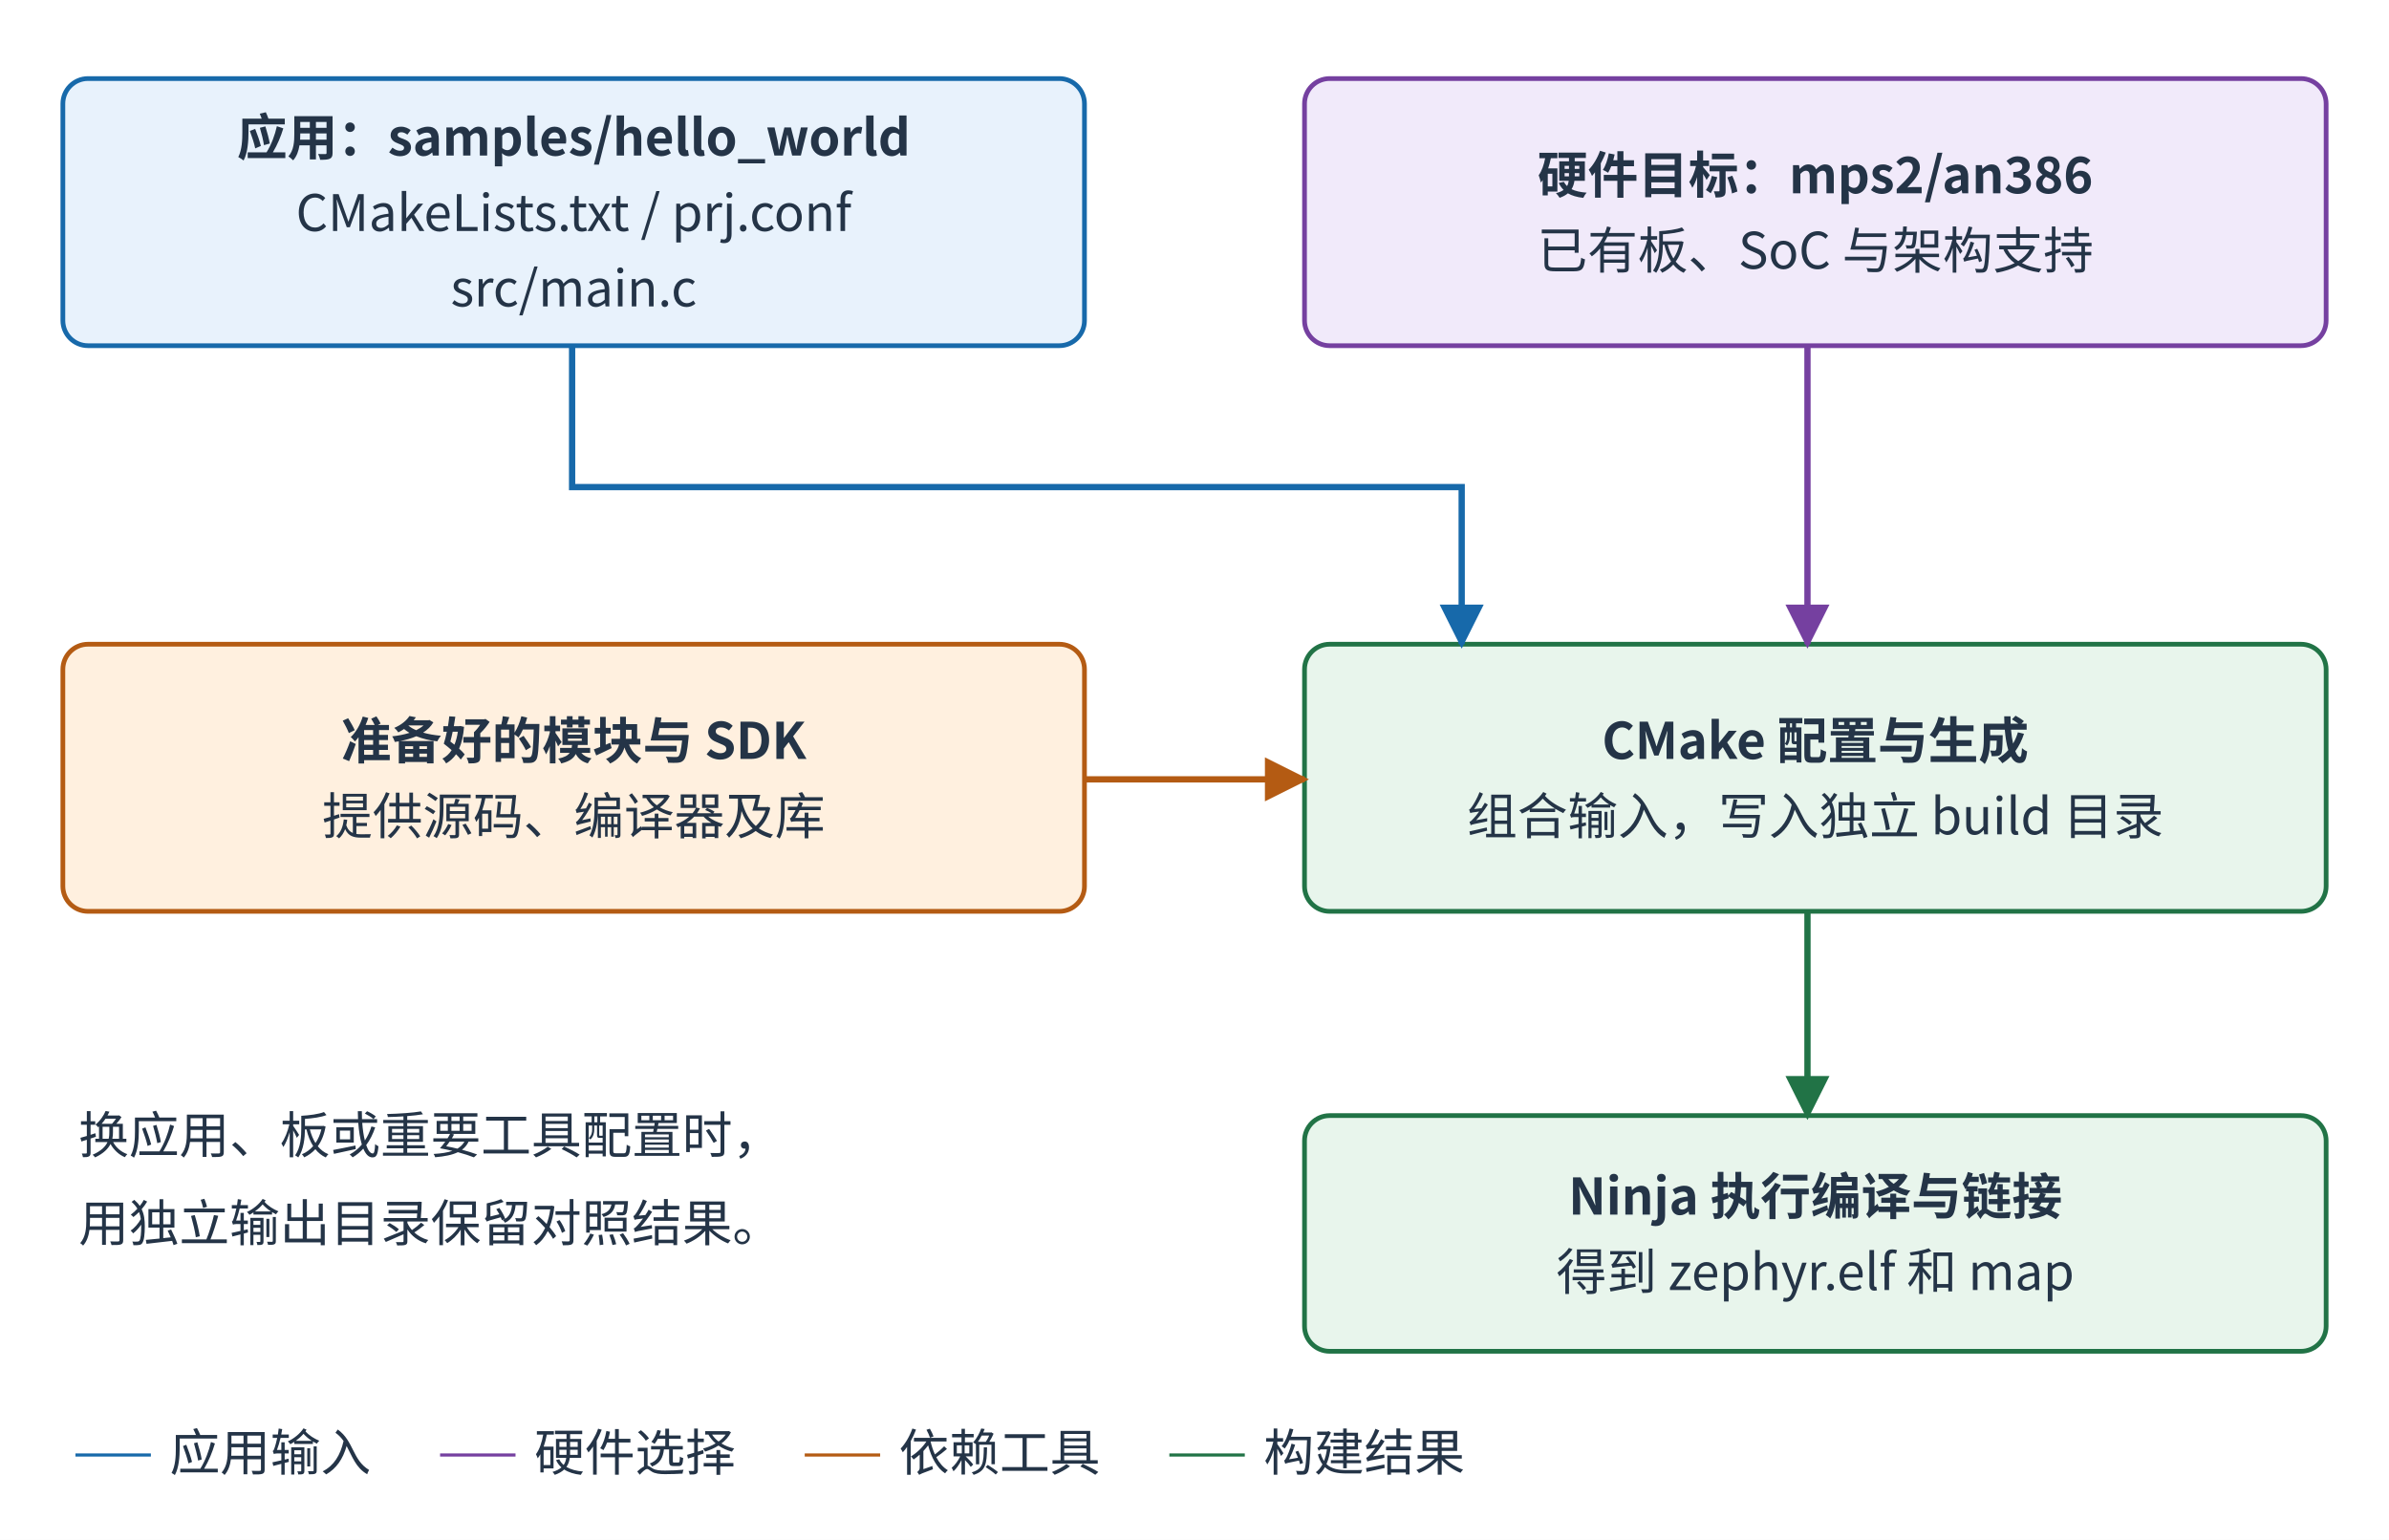
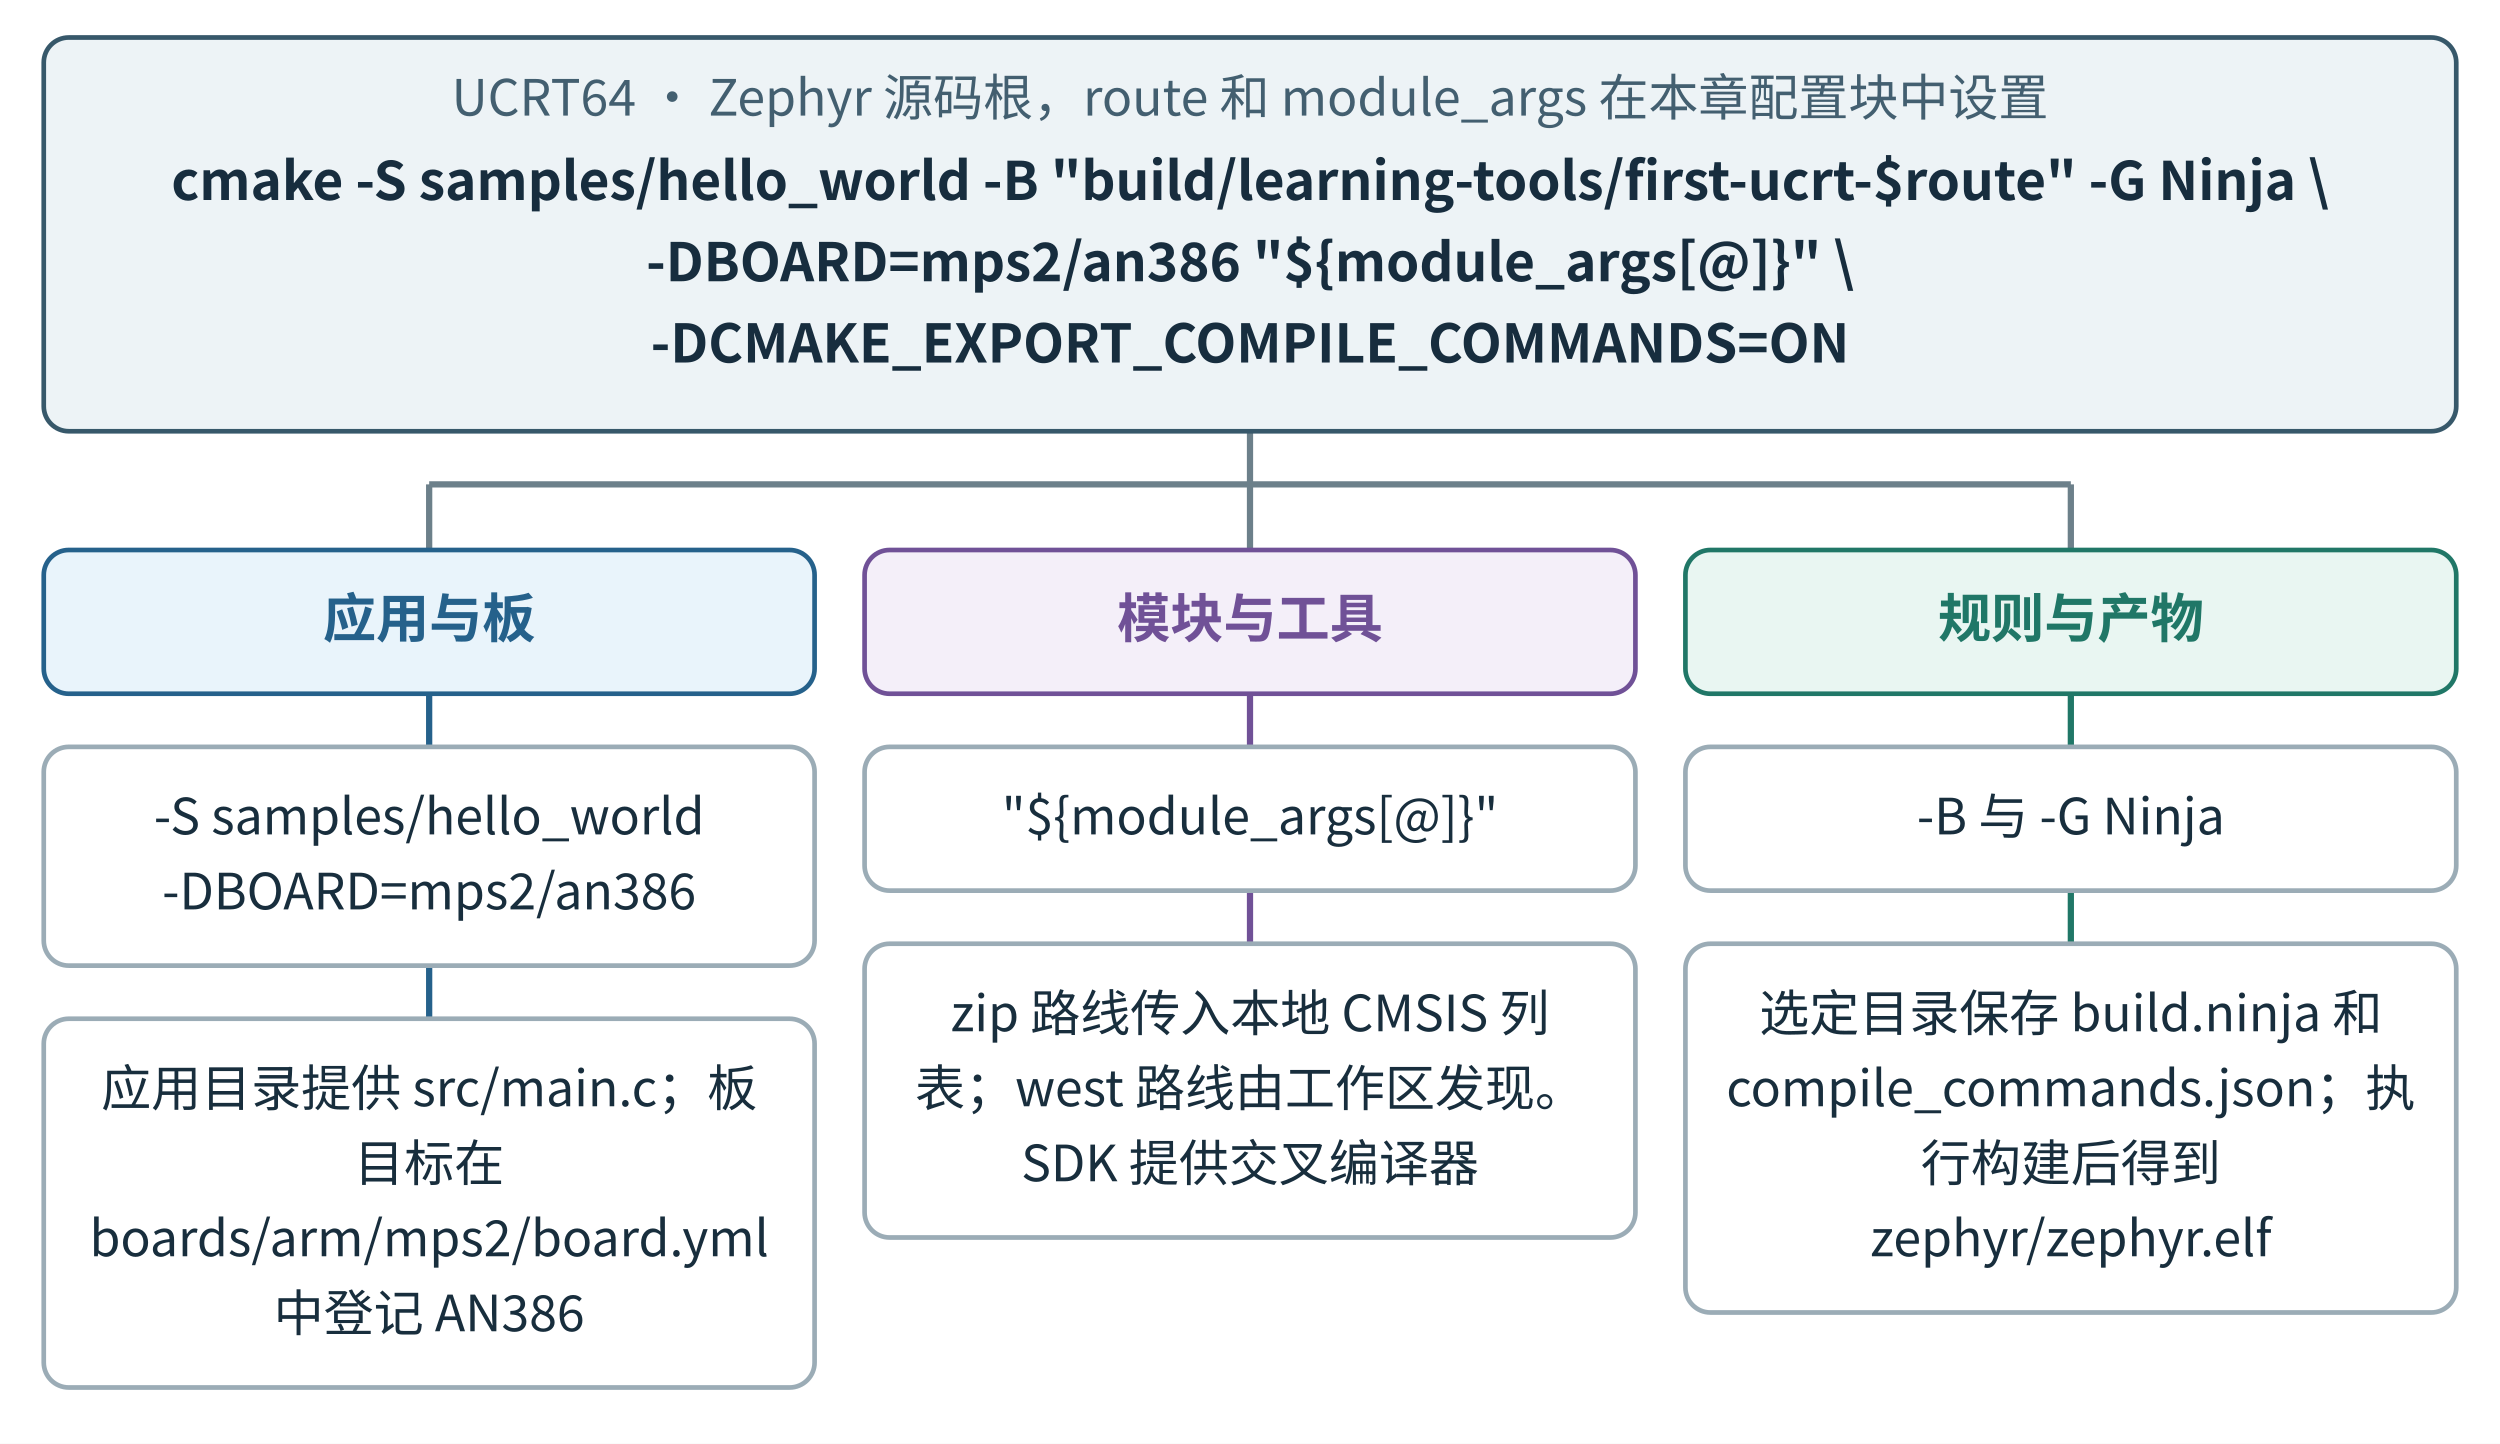
- <svg xmlns="http://www.w3.org/2000/svg" width="760" height="490" viewBox="0 0 760 490" role="img" aria-labelledby="title desc">
-   <defs>
-     <marker id="blue" viewBox="0 0 10 10" refX="9" refY="5" markerWidth="7" markerHeight="7" orient="auto-start-reverse">
-       <path d="M0 0 L10 5 L0 10 Z" fill="#1769aa" />
-     </marker>
-     <marker id="purple" viewBox="0 0 10 10" refX="9" refY="5" markerWidth="7" markerHeight="7" orient="auto-start-reverse">
-       <path d="M0 0 L10 5 L0 10 Z" fill="#7540a0" />
-     </marker>
-     <marker id="orange" viewBox="0 0 10 10" refX="9" refY="5" markerWidth="7" markerHeight="7" orient="auto-start-reverse">
-       <path d="M0 0 L10 5 L0 10 Z" fill="#b45b13" />
-     </marker>
-     <marker id="green" viewBox="0 0 10 10" refX="9" refY="5" markerWidth="7" markerHeight="7" orient="auto-start-reverse">
-       <path d="M0 0 L10 5 L0 10 Z" fill="#217346" />
-     </marker>
-     <marker id="gray" viewBox="0 0 10 10" refX="9" refY="5" markerWidth="7" markerHeight="7" orient="auto-start-reverse">
-       <path d="M0 0 L10 5 L0 10 Z" fill="#667080" />
-     </marker>
-   </defs>
-   <rect width="760" height="100%" fill="#fff" />
-   <g font-family="Microsoft YaHei,Noto Sans CJK SC,sans-serif" font-size="16" fill="#243447">
-     <rect x="20" y="25" width="325" height="85" rx="8" fill="#e8f2fc" stroke="#1769aa" stroke-width="1.5" />
-     <text x="182.5" y="49.5" text-anchor="middle" font-weight="700">应用：samples/hello_world</text>
-     <text x="182.5" y="73.5" text-anchor="middle">CMakeLists.txt / prj.conf</text>
-     <text x="182.5" y="97.5" text-anchor="middle">src/main.c</text>
-     <rect x="415" y="25" width="325" height="85" rx="8" fill="#f1eafa" stroke="#7540a0" stroke-width="1.5" />
-     <text x="577.5" y="61.5" text-anchor="middle" font-weight="700">硬件目标：mps2/an386</text>
-     <text x="577.5" y="85.5" text-anchor="middle">已有板、SoC 与架构支持</text>
-     <rect x="20" y="205" width="325" height="85" rx="8" fill="#fff0df" stroke="#b45b13" stroke-width="1.5" />
-     <text x="182.5" y="241.5" text-anchor="middle" font-weight="700">准备好的模块与 SDK</text>
-     <text x="182.5" y="265.5" text-anchor="middle">提供源码、编译器及库</text>
-     <rect x="415" y="205" width="325" height="85" rx="8" fill="#e8f5ec" stroke="#217346" stroke-width="1.5" />
-     <text x="577.5" y="241.5" text-anchor="middle" font-weight="700">CMake 配置与生成</text>
-     <text x="577.5" y="265.5" text-anchor="middle">组合输入，写入独立 build 目录</text>
-     <polyline points="182,110 182,155 465,155 465,205" fill="none" stroke="#1769aa" stroke-width="2" marker-end="url(#blue)" />
-     <polyline points="575,110 575,205" fill="none" stroke="#7540a0" stroke-width="2" marker-end="url(#purple)" />
-     <polyline points="345,248 415,248" fill="none" stroke="#b45b13" stroke-width="2" marker-end="url(#orange)" />
-     <rect x="415" y="355" width="325" height="75" rx="8" fill="#e8f5ec" stroke="#217346" stroke-width="1.5" />
-     <text x="577.5" y="386.5" text-anchor="middle" font-weight="700">Ninja 执行编译与链接</text>
-     <text x="577.5" y="410.5" text-anchor="middle">得到 zephyr.elf 和 map</text>
-     <polyline points="575,290 575,355" fill="none" stroke="#217346" stroke-width="2" marker-end="url(#green)" />
-     <text x="25" y="367" text-anchor="start">换应用、板或重要工具配置时，</text>
-     <text x="25" y="395" text-anchor="start">用独立输出目录保留对照结果。</text>
-     <line x1="24" y1="463" x2="48" y2="463" stroke="#1769aa" />
-     <text x="54" y="468" text-anchor="start">应用输入</text>
-     <line x1="140" y1="463" x2="164" y2="463" stroke="#7540a0" />
-     <text x="170" y="468" text-anchor="start">硬件选择</text>
-     <line x1="256" y1="463" x2="280" y2="463" stroke="#b45b13" />
-     <text x="286" y="468" text-anchor="start">依赖工具</text>
-     <line x1="372" y1="463" x2="396" y2="463" stroke="#217346" />
-     <text x="402" y="468" text-anchor="start">构建结果</text>
+ <svg xmlns="http://www.w3.org/2000/svg" width="800" height="462" viewBox="0 0 800 462" role="img" aria-labelledby="title desc">
+   <rect width="800" height="462" fill="#ffffff" />
+   <path d="M400 138 V155 M137.333 155 H662.667" fill="none" stroke="#6c808a" stroke-width="2" />
+   <path d="M137.333 155 V176" fill="none" stroke="#6c808a" stroke-width="2" />
+   <path d="M137.333 222 V239" fill="none" stroke="#25618b" stroke-width="2" />
+   <path d="M137.333 309 V326" fill="none" stroke="#25618b" stroke-width="2" />
+   <path d="M400 155 V176" fill="none" stroke="#6c808a" stroke-width="2" />
+   <path d="M400 222 V239" fill="none" stroke="#705197" stroke-width="2" />
+   <path d="M400 285 V302" fill="none" stroke="#705197" stroke-width="2" />
+   <path d="M662.667 155 V176" fill="none" stroke="#6c808a" stroke-width="2" />
+   <path d="M662.667 222 V239" fill="none" stroke="#207767" stroke-width="2" />
+   <path d="M662.667 285 V302" fill="none" stroke="#207767" stroke-width="2" />
+   <g text-anchor="middle" font-family="Microsoft YaHei, Noto Sans CJK SC, sans-serif">
+     <rect x="14" y="12" width="772" height="126" rx="8" fill="#edf3f6" stroke="#37586a" stroke-width="1.5" />
+     <text x="400" y="37" font-size="16" font-weight="400" fill="#435f70">UCRT64 · Zephyr 源码根，route 和 module_args 在本章配置块中设置</text>
+     <text x="400" y="64" font-size="17" font-weight="700" fill="#172d3e">cmake -S samples/hello_world -B "build/learning-tools/first-ucrt-$route" -G Ninja \</text>
+     <text x="400" y="90" font-size="17" font-weight="700" fill="#172d3e">-DBOARD=mps2/an386 "${module_args[@]}" \</text>
+     <text x="400" y="116" font-size="17" font-weight="700" fill="#172d3e">-DCMAKE_EXPORT_COMPILE_COMMANDS=ON</text>
+     <rect x="14" y="176" width="246.667" height="46" rx="8" fill="#e9f4fb" stroke="#25618b" stroke-width="1.5" />
+     <text x="137.333" y="204" font-size="17" font-weight="700" fill="#25618b">应用与板</text>
+     <rect x="14" y="239" width="246.667" height="70" rx="8" fill="#ffffff" stroke="#9bacb6" stroke-width="1.5" />
+     <text x="137.333" y="267" font-size="16" font-weight="400" fill="#182e3d">-S samples/hello_world</text>
+     <text x="137.333" y="291" font-size="16" font-weight="400" fill="#182e3d">-DBOARD=mps2/an386</text>
+     <rect x="14" y="326" width="246.667" height="118" rx="8" fill="#ffffff" stroke="#9bacb6" stroke-width="1.5" />
+     <text x="137.333" y="354" font-size="16" font-weight="400" fill="#182e3d">应用目录提供 src/main.c；板</text>
+     <text x="137.333" y="378" font-size="16" font-weight="400" fill="#182e3d">目标在</text>
+     <text x="137.333" y="402" font-size="16" font-weight="400" fill="#182e3d">boards/arm/mps2/board.yml</text>
+     <text x="137.333" y="426" font-size="16" font-weight="400" fill="#182e3d">中登记 AN386</text>
+     <rect x="276.667" y="176" width="246.667" height="46" rx="8" fill="#f4eff9" stroke="#705197" stroke-width="1.5" />
+     <text x="400" y="204" font-size="17" font-weight="700" fill="#705197">模块与工具</text>
+     <rect x="276.667" y="239" width="246.667" height="46" rx="8" fill="#ffffff" stroke="#9bacb6" stroke-width="1.5" />
+     <text x="400" y="267" font-size="16" font-weight="400" fill="#182e3d">"${module_args[@]}"</text>
+     <rect x="276.667" y="302" width="246.667" height="94" rx="8" fill="#ffffff" stroke="#9bacb6" stroke-width="1.5" />
+     <text x="400" y="330" font-size="16" font-weight="400" fill="#182e3d">zip 路线传入本地 CMSIS 列</text>
+     <text x="400" y="354" font-size="16" font-weight="400" fill="#182e3d">表；west 路线由工作区发现。</text>
+     <text x="400" y="378" font-size="16" font-weight="400" fill="#182e3d">SDK 提供交叉编译器</text>
+     <rect x="539.333" y="176" width="246.667" height="46" rx="8" fill="#e9f6f2" stroke="#207767" stroke-width="1.5" />
+     <text x="662.667" y="204" font-size="17" font-weight="700" fill="#207767">规则与产物</text>
+     <rect x="539.333" y="239" width="246.667" height="46" rx="8" fill="#ffffff" stroke="#9bacb6" stroke-width="1.5" />
+     <text x="662.667" y="267" font-size="16" font-weight="400" fill="#182e3d">-B 与 -G Ninja</text>
+     <rect x="539.333" y="302" width="246.667" height="118" rx="8" fill="#ffffff" stroke="#9bacb6" stroke-width="1.5" />
+     <text x="662.667" y="330" font-size="16" font-weight="400" fill="#182e3d">选定目录保存 build.ninja 和</text>
+     <text x="662.667" y="354" font-size="16" font-weight="400" fill="#182e3d">compile_commands.json；执</text>
+     <text x="662.667" y="378" font-size="16" font-weight="400" fill="#182e3d">行构建后得到</text>
+     <text x="662.667" y="402" font-size="16" font-weight="400" fill="#182e3d">zephyr/zephyr.elf</text>
  </g>
</svg>
